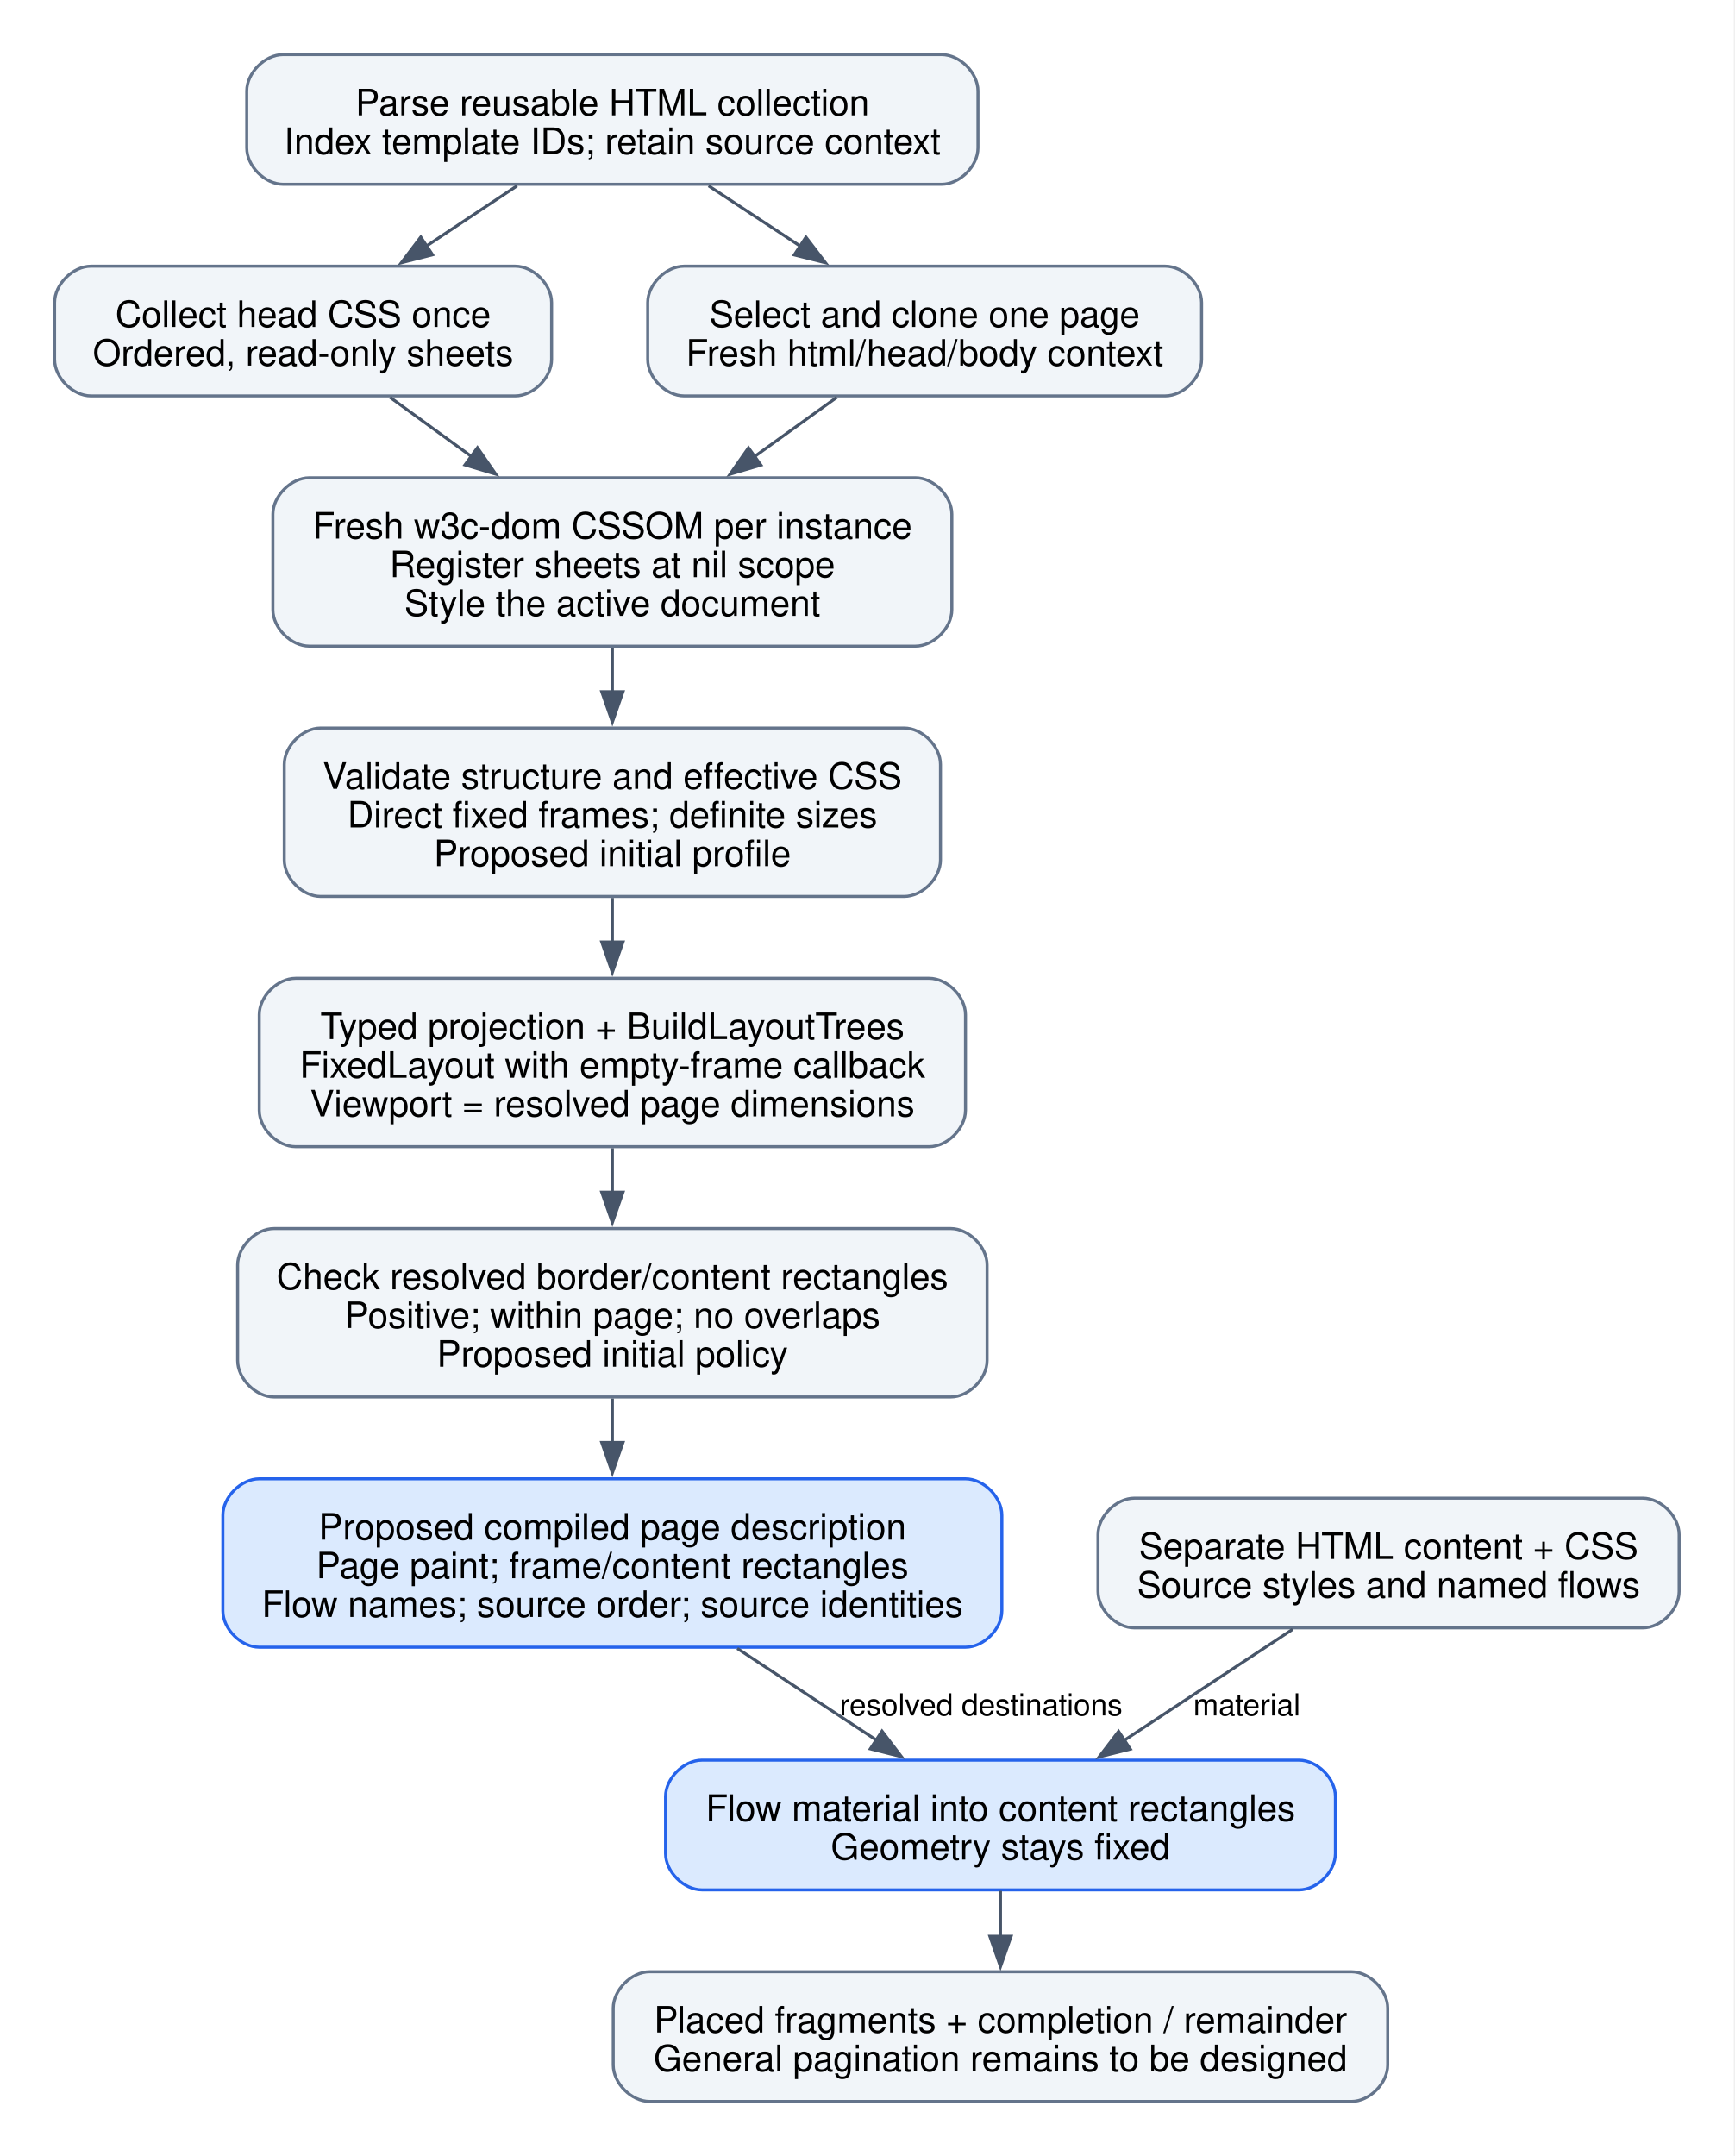
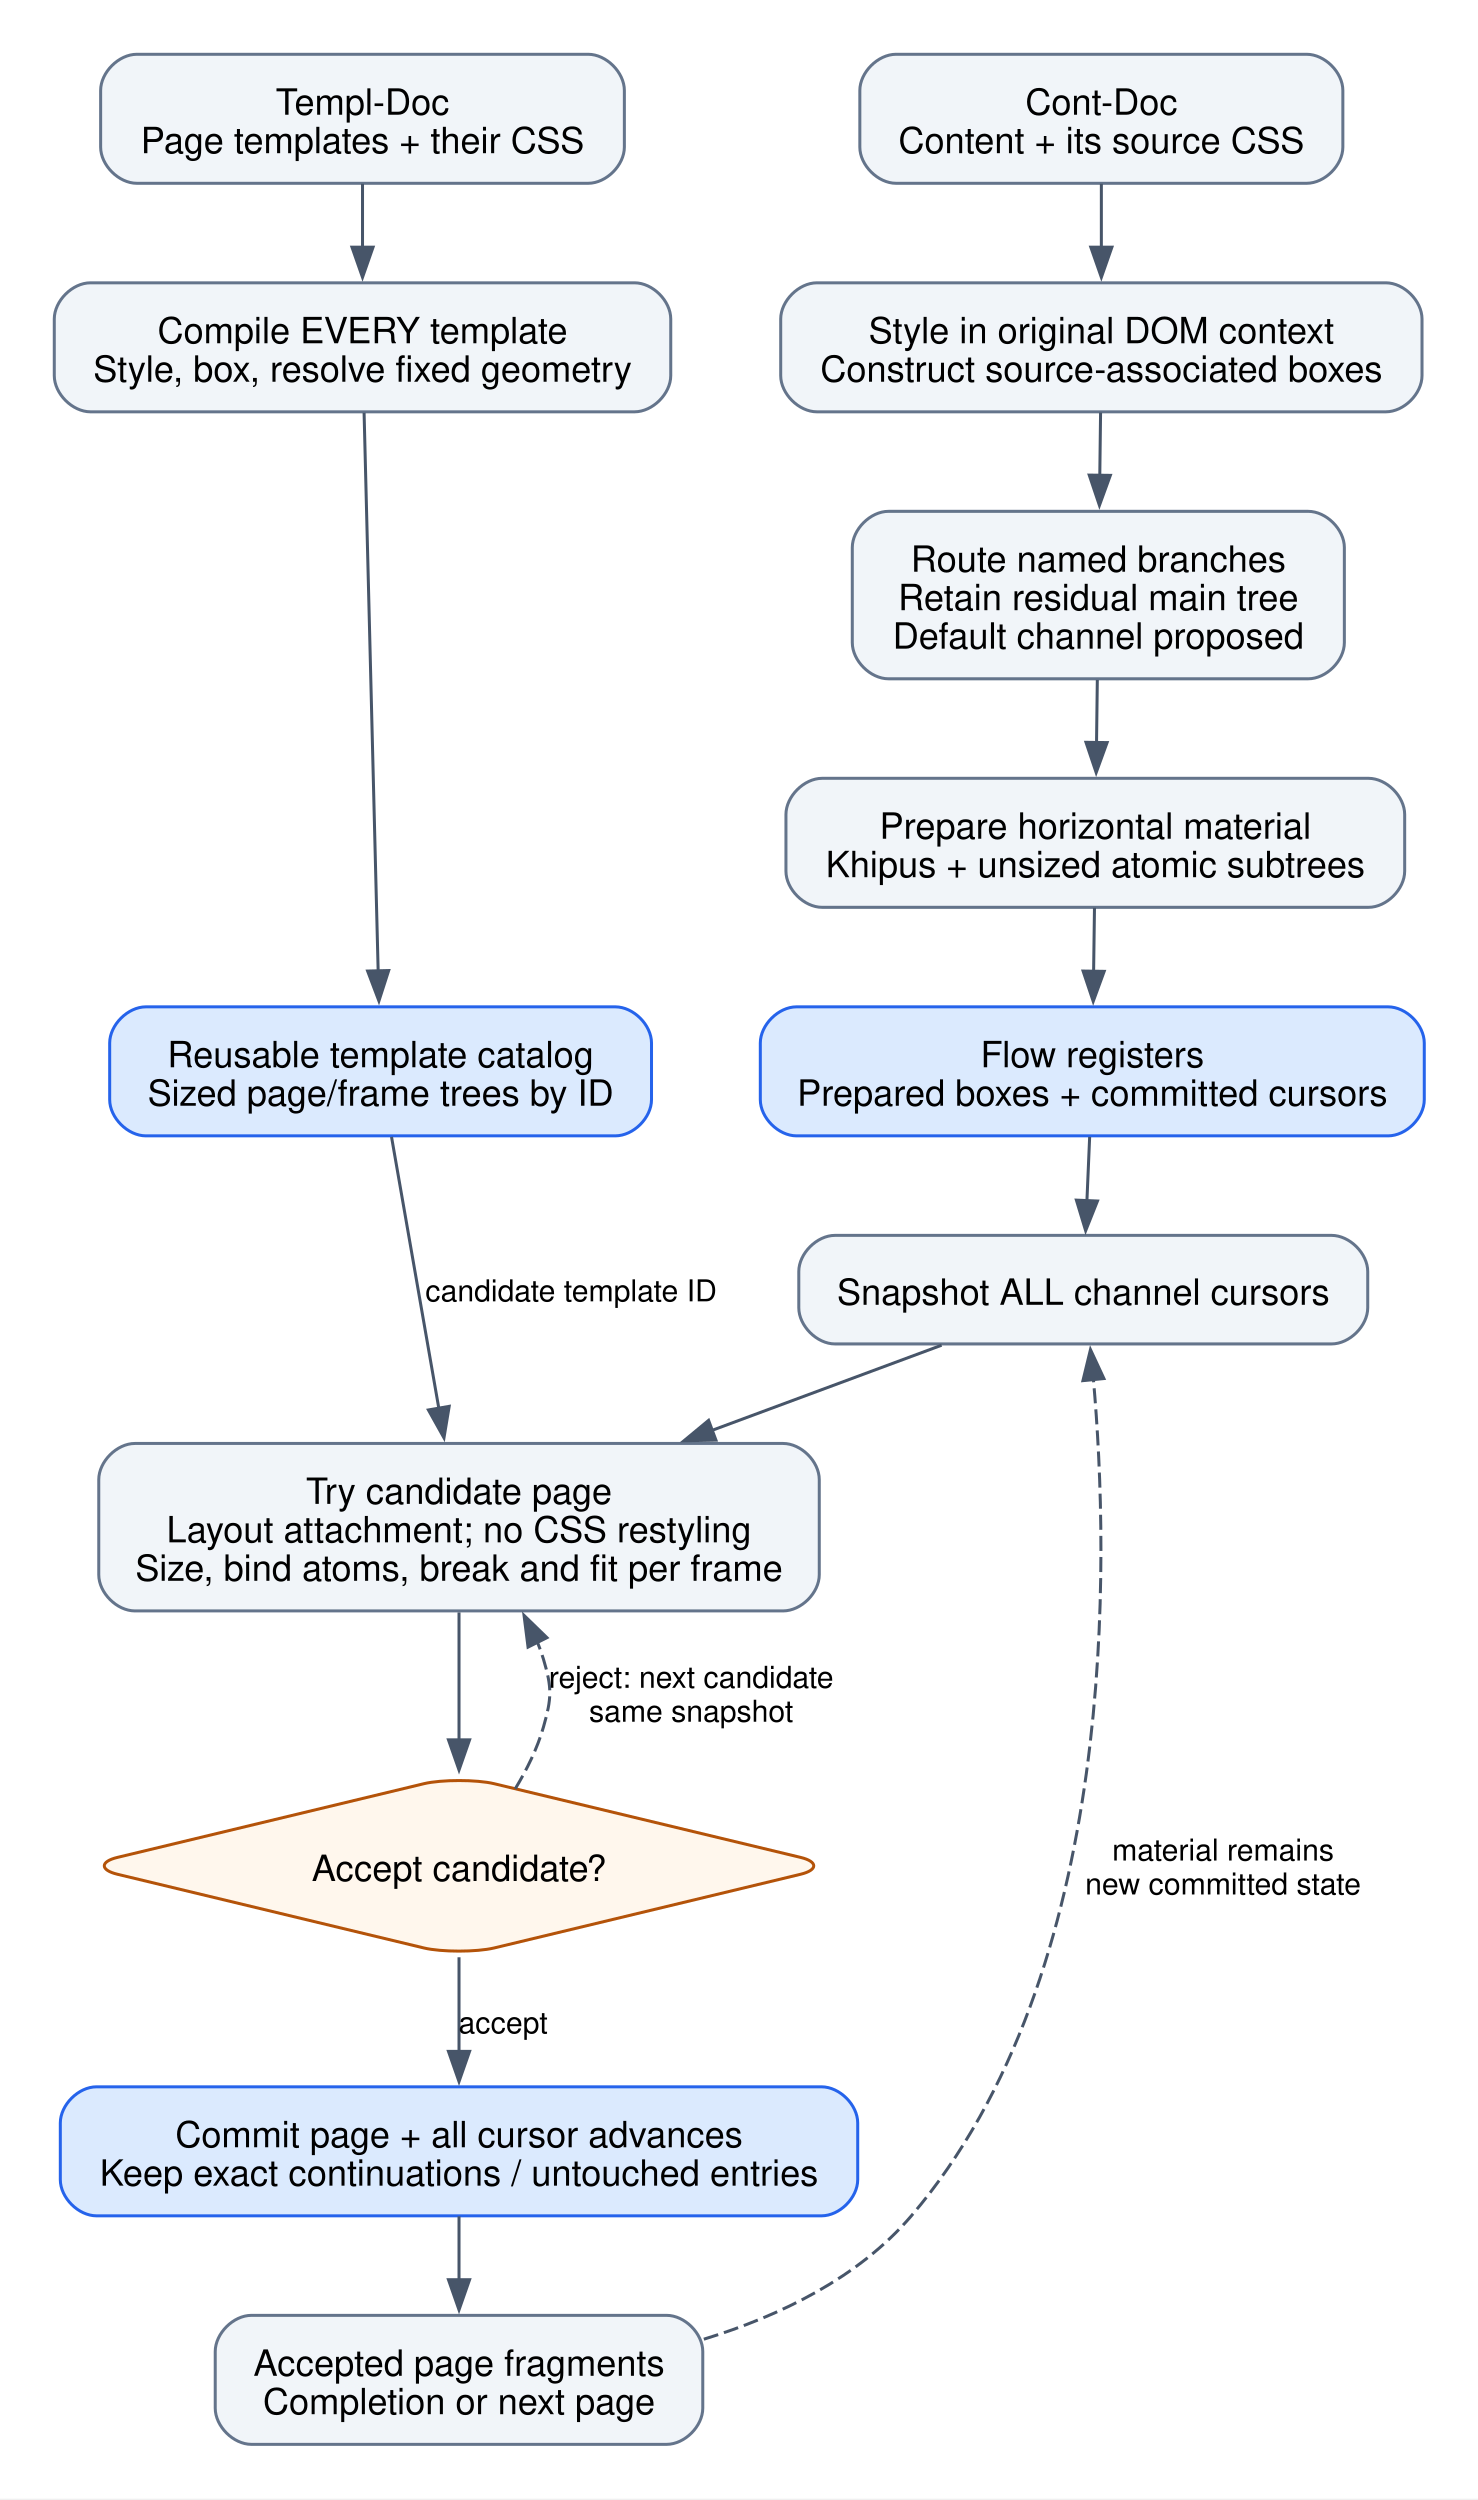
- <svg xmlns="http://www.w3.org/2000/svg" width="572pt" height="711pt" viewBox="0.00 0.00 572.00 711.00">
-   <g id="graph0" class="graph" transform="scale(1 1) rotate(0) translate(18 693.02)">
-     <polygon fill="white" stroke="none" points="-18,18 -18,-693.02 553.8,-693.02 553.8,18 -18,18" />
+ <svg xmlns="http://www.w3.org/2000/svg" width="490pt" height="829pt" viewBox="0.00 0.00 490.00 829.00">
+   <g id="graph0" class="graph" transform="scale(1 1) rotate(0) translate(18 810.55)">
+     <polygon fill="white" stroke="none" points="-18,18 -18,-810.55 472.3,-810.55 472.3,18 -18,18" />
    <g id="node1" class="node">
-       <path fill="#f1f5f9" stroke="#64748b" d="M292.54,-675.02C292.54,-675.02 75.37,-675.02 75.37,-675.02 69.38,-675.02 63.38,-669.02 63.38,-663.02 63.38,-663.02 63.38,-644.24 63.38,-644.24 63.38,-638.24 69.38,-632.24 75.38,-632.24 75.38,-632.24 292.54,-632.24 292.54,-632.24 298.54,-632.24 304.54,-638.24 304.54,-644.24 304.54,-644.24 304.54,-663.02 304.54,-663.02 304.54,-669.02 298.54,-675.02 292.54,-675.02" />
-       <text xml:space="preserve" text-anchor="middle" x="183.96" y="-654.98" font-family="Helvetica,sans-Serif" font-size="12.00">Parse reusable HTML collection</text>
-       <text xml:space="preserve" text-anchor="middle" x="183.96" y="-642.23" font-family="Helvetica,sans-Serif" font-size="12.00">Index template IDs; retain source context</text>
+       <path fill="#f1f5f9" stroke="#64748b" d="M177.04,-792.55C177.04,-792.55 27.38,-792.55 27.38,-792.55 21.37,-792.55 15.37,-786.55 15.37,-780.55 15.37,-780.55 15.37,-761.77 15.37,-761.77 15.37,-755.77 21.37,-749.77 27.37,-749.77 27.37,-749.77 177.04,-749.77 177.04,-749.77 183.04,-749.77 189.04,-755.77 189.04,-761.77 189.04,-761.77 189.04,-780.55 189.04,-780.55 189.04,-786.55 183.04,-792.55 177.04,-792.55" />
+       <text xml:space="preserve" text-anchor="middle" x="102.21" y="-772.51" font-family="Helvetica,sans-Serif" font-size="12.00">Templ-Doc</text>
+       <text xml:space="preserve" text-anchor="middle" x="102.21" y="-759.76" font-family="Helvetica,sans-Serif" font-size="12.00">Page templates + their CSS</text>
+     </g>
+     <g id="node3" class="node">
+       <path fill="#f1f5f9" stroke="#64748b" d="M192.42,-716.77C192.42,-716.77 12,-716.77 12,-716.77 6,-716.77 0,-710.77 0,-704.77 0,-704.77 0,-685.99 0,-685.99 0,-679.99 6,-673.99 12,-673.99 12,-673.99 192.42,-673.99 192.42,-673.99 198.42,-673.99 204.42,-679.99 204.42,-685.99 204.42,-685.99 204.42,-704.77 204.42,-704.77 204.42,-710.77 198.42,-716.77 192.42,-716.77" />
+       <text xml:space="preserve" text-anchor="middle" x="102.21" y="-696.73" font-family="Helvetica,sans-Serif" font-size="12.00">Compile EVERY template</text>
+       <text xml:space="preserve" text-anchor="middle" x="102.21" y="-683.98" font-family="Helvetica,sans-Serif" font-size="12.00">Style, box, resolve fixed geometry</text>
+     </g>
+     <g id="edge1" class="edge">
+       <path fill="none" stroke="#475569" d="M102.21,-749.61C102.21,-743.03 102.21,-735.58 102.21,-728.38" />
+       <polygon fill="#475569" stroke="#475569" points="105.71,-728.59 102.21,-718.59 98.71,-728.59 105.71,-728.59" />
    </g>
    <g id="node2" class="node">
-       <path fill="#f1f5f9" stroke="#64748b" d="M151.92,-605.24C151.92,-605.24 12,-605.24 12,-605.24 6,-605.24 0,-599.24 0,-593.24 0,-593.24 0,-574.46 0,-574.46 0,-568.46 6,-562.46 12,-562.46 12,-562.46 151.92,-562.46 151.92,-562.46 157.92,-562.46 163.92,-568.46 163.92,-574.46 163.92,-574.46 163.92,-593.24 163.92,-593.24 163.92,-599.24 157.92,-605.24 151.92,-605.24" />
-       <text xml:space="preserve" text-anchor="middle" x="81.96" y="-585.2" font-family="Helvetica,sans-Serif" font-size="12.00">Collect head CSS once</text>
-       <text xml:space="preserve" text-anchor="middle" x="81.96" y="-572.45" font-family="Helvetica,sans-Serif" font-size="12.00">Ordered, read-only sheets</text>
+       <path fill="#f1f5f9" stroke="#64748b" d="M415.29,-792.55C415.29,-792.55 279.12,-792.55 279.12,-792.55 273.12,-792.55 267.12,-786.55 267.12,-780.55 267.12,-780.55 267.12,-761.77 267.12,-761.77 267.12,-755.77 273.12,-749.77 279.12,-749.77 279.12,-749.77 415.29,-749.77 415.29,-749.77 421.29,-749.77 427.29,-755.77 427.29,-761.77 427.29,-761.77 427.29,-780.55 427.29,-780.55 427.29,-786.55 421.29,-792.55 415.29,-792.55" />
+       <text xml:space="preserve" text-anchor="middle" x="347.21" y="-772.51" font-family="Helvetica,sans-Serif" font-size="12.00">Cont-Doc</text>
+       <text xml:space="preserve" text-anchor="middle" x="347.21" y="-759.76" font-family="Helvetica,sans-Serif" font-size="12.00">Content + its source CSS</text>
+     </g>
+     <g id="node4" class="node">
+       <path fill="#f1f5f9" stroke="#64748b" d="M441.54,-716.77C441.54,-716.77 252.88,-716.77 252.88,-716.77 246.88,-716.77 240.88,-710.77 240.88,-704.77 240.88,-704.77 240.88,-685.99 240.88,-685.99 240.88,-679.99 246.88,-673.99 252.88,-673.99 252.88,-673.99 441.54,-673.99 441.54,-673.99 447.54,-673.99 453.54,-679.99 453.54,-685.99 453.54,-685.99 453.54,-704.77 453.54,-704.77 453.54,-710.77 447.54,-716.77 441.54,-716.77" />
+       <text xml:space="preserve" text-anchor="middle" x="347.21" y="-696.73" font-family="Helvetica,sans-Serif" font-size="12.00">Style in original DOM context</text>
+       <text xml:space="preserve" text-anchor="middle" x="347.21" y="-683.98" font-family="Helvetica,sans-Serif" font-size="12.00">Construct source-associated boxes</text>
+     </g>
+     <g id="edge3" class="edge">
+       <path fill="none" stroke="#475569" d="M347.21,-749.61C347.21,-743.03 347.21,-735.58 347.21,-728.38" />
+       <polygon fill="#475569" stroke="#475569" points="350.71,-728.59 347.21,-718.59 343.71,-728.59 350.71,-728.59" />
+     </g>
+     <g id="node7" class="node">
+       <path fill="#dbeafe" stroke="#2563eb" d="M186.04,-476.68C186.04,-476.68 30.38,-476.68 30.38,-476.68 24.38,-476.68 18.37,-470.68 18.37,-464.68 18.37,-464.68 18.37,-445.9 18.37,-445.9 18.37,-439.9 24.37,-433.9 30.37,-433.9 30.37,-433.9 186.04,-433.9 186.04,-433.9 192.04,-433.9 198.04,-439.9 198.04,-445.9 198.04,-445.9 198.04,-464.68 198.04,-464.68 198.04,-470.68 192.04,-476.68 186.04,-476.68" />
+       <text xml:space="preserve" text-anchor="middle" x="108.21" y="-456.64" font-family="Helvetica,sans-Serif" font-size="12.00">Reusable template catalog</text>
+       <text xml:space="preserve" text-anchor="middle" x="108.21" y="-443.89" font-family="Helvetica,sans-Serif" font-size="12.00">Sized page/frame trees by ID</text>
+     </g>
+     <g id="edge2" class="edge">
+       <path fill="none" stroke="#475569" d="M102.73,-673.67C103.78,-632.07 106.15,-538.11 107.4,-488.45" />
+       <polygon fill="#475569" stroke="#475569" points="110.89,-488.72 107.65,-478.64 103.9,-488.55 110.89,-488.72" />
+     </g>
+     <g id="node5" class="node">
+       <path fill="#f1f5f9" stroke="#64748b" d="M415.79,-640.99C415.79,-640.99 276.62,-640.99 276.62,-640.99 270.62,-640.99 264.62,-634.99 264.62,-628.99 264.62,-628.99 264.62,-597.46 264.62,-597.46 264.62,-591.46 270.62,-585.46 276.62,-585.46 276.62,-585.46 415.79,-585.46 415.79,-585.46 421.79,-585.46 427.79,-591.46 427.79,-597.46 427.79,-597.46 427.79,-628.99 427.79,-628.99 427.79,-634.99 421.79,-640.99 415.79,-640.99" />
+       <text xml:space="preserve" text-anchor="middle" x="346.21" y="-620.95" font-family="Helvetica,sans-Serif" font-size="12.00">Route named branches</text>
+       <text xml:space="preserve" text-anchor="middle" x="346.21" y="-608.2" font-family="Helvetica,sans-Serif" font-size="12.00">Retain residual main tree</text>
+       <text xml:space="preserve" text-anchor="middle" x="346.21" y="-595.45" font-family="Helvetica,sans-Serif" font-size="12.00">Default channel proposed</text>
+     </g>
+     <g id="edge4" class="edge">
+       <path fill="none" stroke="#475569" d="M346.95,-673.74C346.87,-667.36 346.78,-660.12 346.69,-652.93" />
+       <polygon fill="#475569" stroke="#475569" points="350.19,-652.92 346.57,-642.96 343.19,-653.01 350.19,-652.92" />
+     </g>
+     <g id="node6" class="node">
+       <path fill="#f1f5f9" stroke="#64748b" d="M435.79,-552.46C435.79,-552.46 254.62,-552.46 254.62,-552.46 248.62,-552.46 242.62,-546.46 242.62,-540.46 242.62,-540.46 242.62,-521.68 242.62,-521.68 242.62,-515.68 248.62,-509.68 254.62,-509.68 254.62,-509.68 435.79,-509.68 435.79,-509.68 441.79,-509.68 447.79,-515.68 447.79,-521.68 447.79,-521.68 447.79,-540.46 447.79,-540.46 447.79,-546.46 441.79,-552.46 435.79,-552.46" />
+       <text xml:space="preserve" text-anchor="middle" x="345.21" y="-532.42" font-family="Helvetica,sans-Serif" font-size="12.00">Prepare horizontal material</text>
+       <text xml:space="preserve" text-anchor="middle" x="345.21" y="-519.67" font-family="Helvetica,sans-Serif" font-size="12.00">Khipus + unsized atomic subtrees</text>
+     </g>
+     <g id="edge5" class="edge">
+       <path fill="none" stroke="#475569" d="M345.87,-585.09C345.79,-578.42 345.7,-571.22 345.61,-564.33" />
+       <polygon fill="#475569" stroke="#475569" points="349.11,-564.31 345.49,-554.36 342.11,-564.4 349.11,-564.31" />
+     </g>
+     <g id="node8" class="node">
+       <path fill="#dbeafe" stroke="#2563eb" d="M442.29,-476.68C442.29,-476.68 246.12,-476.68 246.12,-476.68 240.12,-476.68 234.12,-470.68 234.12,-464.68 234.12,-464.68 234.12,-445.9 234.12,-445.9 234.12,-439.9 240.12,-433.9 246.12,-433.9 246.12,-433.9 442.29,-433.9 442.29,-433.9 448.29,-433.9 454.29,-439.9 454.29,-445.9 454.29,-445.9 454.29,-464.68 454.29,-464.68 454.29,-470.68 448.29,-476.68 442.29,-476.68" />
+       <text xml:space="preserve" text-anchor="middle" x="344.21" y="-456.64" font-family="Helvetica,sans-Serif" font-size="12.00">Flow registers</text>
+       <text xml:space="preserve" text-anchor="middle" x="344.21" y="-443.89" font-family="Helvetica,sans-Serif" font-size="12.00">Prepared boxes + committed cursors</text>
+     </g>
+     <g id="edge6" class="edge">
+       <path fill="none" stroke="#475569" d="M344.93,-509.52C344.84,-502.94 344.74,-495.49 344.64,-488.29" />
+       <polygon fill="#475569" stroke="#475569" points="348.15,-488.45 344.51,-478.5 341.15,-488.55 348.15,-488.45" />
+     </g>
+     <g id="node10" class="node">
+       <path fill="#f1f5f9" stroke="#64748b" d="M241.67,-331.9C241.67,-331.9 26.75,-331.9 26.75,-331.9 20.75,-331.9 14.75,-325.9 14.75,-319.9 14.75,-319.9 14.75,-288.37 14.75,-288.37 14.75,-282.37 20.75,-276.37 26.75,-276.37 26.75,-276.37 241.67,-276.37 241.67,-276.37 247.67,-276.37 253.67,-282.37 253.67,-288.37 253.67,-288.37 253.67,-319.9 253.67,-319.9 253.67,-325.9 247.67,-331.9 241.67,-331.9" />
+       <text xml:space="preserve" text-anchor="middle" x="134.21" y="-311.86" font-family="Helvetica,sans-Serif" font-size="12.00">Try candidate page</text>
+       <text xml:space="preserve" text-anchor="middle" x="134.21" y="-299.11" font-family="Helvetica,sans-Serif" font-size="12.00">Layout attachment; no CSS restyling</text>
+       <text xml:space="preserve" text-anchor="middle" x="134.21" y="-286.36" font-family="Helvetica,sans-Serif" font-size="12.00">Size, bind atoms, break and fit per frame</text>
+     </g>
+     <g id="edge8" class="edge">
+       <path fill="none" stroke="#475569" d="M111.83,-433.55C115.87,-410.33 122.52,-372.21 127.52,-343.52" />
+       <polygon fill="#475569" stroke="#475569" points="130.95,-344.21 129.22,-333.76 124.06,-343.01 130.95,-344.21" />
+       <text xml:space="preserve" text-anchor="middle" x="171.37" y="-379.02" font-family="Helvetica,sans-Serif" font-size="10.00">candidate template ID</text>
+     </g>
+     <g id="node9" class="node">
+       <path fill="#f1f5f9" stroke="#64748b" d="M423.54,-400.9C423.54,-400.9 258.88,-400.9 258.88,-400.9 252.88,-400.9 246.88,-394.9 246.88,-388.9 246.88,-388.9 246.88,-376.9 246.88,-376.9 246.88,-370.9 252.88,-364.9 258.88,-364.9 258.88,-364.9 423.54,-364.9 423.54,-364.9 429.54,-364.9 435.54,-370.9 435.54,-376.9 435.54,-376.9 435.54,-388.9 435.54,-388.9 435.54,-394.9 429.54,-400.9 423.54,-400.9" />
+       <text xml:space="preserve" text-anchor="middle" x="341.21" y="-377.88" font-family="Helvetica,sans-Serif" font-size="12.00">Snapshot ALL channel cursors</text>
    </g>
    <g id="edge7" class="edge">
-       <path fill="none" stroke="#475569" d="M152.52,-631.74C143.03,-625.43 132.47,-618.42 122.48,-611.77" />
-       <polygon fill="#475569" stroke="#475569" points="124.64,-609.01 114.38,-606.39 120.77,-614.84 124.64,-609.01" />
-     </g>
-     <g id="node3" class="node">
-       <path fill="#f1f5f9" stroke="#64748b" d="M366.29,-605.24C366.29,-605.24 207.62,-605.24 207.62,-605.24 201.62,-605.24 195.62,-599.24 195.62,-593.24 195.62,-593.24 195.62,-574.46 195.62,-574.46 195.62,-568.46 201.62,-562.46 207.62,-562.46 207.62,-562.46 366.29,-562.46 366.29,-562.46 372.29,-562.46 378.29,-568.46 378.29,-574.46 378.29,-574.46 378.29,-593.24 378.29,-593.24 378.29,-599.24 372.29,-605.24 366.29,-605.24" />
-       <text xml:space="preserve" text-anchor="middle" x="286.96" y="-585.2" font-family="Helvetica,sans-Serif" font-size="12.00">Select and clone one page</text>
-       <text xml:space="preserve" text-anchor="middle" x="286.96" y="-572.45" font-family="Helvetica,sans-Serif" font-size="12.00">Fresh html/head/body context</text>
-     </g>
-     <g id="edge1" class="edge">
-       <path fill="none" stroke="#475569" d="M215.7,-631.74C225.29,-625.43 235.95,-618.42 246.05,-611.77" />
-       <polygon fill="#475569" stroke="#475569" points="247.8,-614.81 254.23,-606.39 243.96,-608.96 247.8,-614.81" />
-     </g>
-     <g id="node4" class="node">
-       <path fill="#f1f5f9" stroke="#64748b" d="M283.92,-535.46C283.92,-535.46 84,-535.46 84,-535.46 78,-535.46 72,-529.46 72,-523.46 72,-523.46 72,-491.93 72,-491.93 72,-485.93 78,-479.93 84,-479.93 84,-479.93 283.92,-479.93 283.92,-479.93 289.92,-479.93 295.92,-485.93 295.92,-491.93 295.92,-491.93 295.92,-523.46 295.92,-523.46 295.92,-529.46 289.92,-535.46 283.92,-535.46" />
-       <text xml:space="preserve" text-anchor="middle" x="183.96" y="-515.42" font-family="Helvetica,sans-Serif" font-size="12.00">Fresh w3c-dom CSSOM per instance</text>
-       <text xml:space="preserve" text-anchor="middle" x="183.96" y="-502.67" font-family="Helvetica,sans-Serif" font-size="12.00">Register sheets at nil scope</text>
-       <text xml:space="preserve" text-anchor="middle" x="183.96" y="-489.92" font-family="Helvetica,sans-Serif" font-size="12.00">Style the active document</text>
-     </g>
-     <g id="edge8" class="edge">
-       <path fill="none" stroke="#475569" d="M110.64,-562C119.04,-555.89 128.44,-549.06 137.64,-542.37" />
-       <polygon fill="#475569" stroke="#475569" points="139.47,-545.37 145.5,-536.66 135.35,-539.71 139.47,-545.37" />
-     </g>
-     <g id="edge2" class="edge">
-       <path fill="none" stroke="#475569" d="M257.99,-562C249.52,-555.89 240.02,-549.06 230.73,-542.37" />
-       <polygon fill="#475569" stroke="#475569" points="232.95,-539.65 222.79,-536.65 228.86,-545.33 232.95,-539.65" />
-     </g>
-     <g id="node5" class="node">
-       <path fill="#f1f5f9" stroke="#64748b" d="M280.17,-452.93C280.17,-452.93 87.75,-452.93 87.75,-452.93 81.75,-452.93 75.75,-446.93 75.75,-440.93 75.75,-440.93 75.75,-409.4 75.75,-409.4 75.75,-403.4 81.75,-397.4 87.75,-397.4 87.75,-397.4 280.17,-397.4 280.17,-397.4 286.17,-397.4 292.17,-403.4 292.17,-409.4 292.17,-409.4 292.17,-440.93 292.17,-440.93 292.17,-446.93 286.17,-452.93 280.17,-452.93" />
-       <text xml:space="preserve" text-anchor="middle" x="183.96" y="-432.89" font-family="Helvetica,sans-Serif" font-size="12.00">Validate structure and effective CSS</text>
-       <text xml:space="preserve" text-anchor="middle" x="183.96" y="-420.14" font-family="Helvetica,sans-Serif" font-size="12.00">Direct fixed frames; definite sizes</text>
-       <text xml:space="preserve" text-anchor="middle" x="183.96" y="-407.39" font-family="Helvetica,sans-Serif" font-size="12.00">Proposed initial profile</text>
-     </g>
-     <g id="edge3" class="edge">
-       <path fill="none" stroke="#475569" d="M183.96,-479.43C183.96,-474.71 183.96,-469.72 183.96,-464.76" />
-       <polygon fill="#475569" stroke="#475569" points="187.46,-464.91 183.96,-454.91 180.46,-464.91 187.46,-464.91" />
-     </g>
-     <g id="node6" class="node">
-       <path fill="#f1f5f9" stroke="#64748b" d="M288.42,-370.4C288.42,-370.4 79.5,-370.4 79.5,-370.4 73.5,-370.4 67.5,-364.4 67.5,-358.4 67.5,-358.4 67.5,-326.87 67.5,-326.87 67.5,-320.87 73.5,-314.87 79.5,-314.87 79.5,-314.87 288.42,-314.87 288.42,-314.87 294.42,-314.87 300.42,-320.87 300.42,-326.87 300.42,-326.87 300.42,-358.4 300.42,-358.4 300.42,-364.4 294.42,-370.4 288.42,-370.4" />
-       <text xml:space="preserve" text-anchor="middle" x="183.96" y="-350.36" font-family="Helvetica,sans-Serif" font-size="12.00">Typed projection + BuildLayoutTrees</text>
-       <text xml:space="preserve" text-anchor="middle" x="183.96" y="-337.61" font-family="Helvetica,sans-Serif" font-size="12.00">FixedLayout with empty-frame callback</text>
-       <text xml:space="preserve" text-anchor="middle" x="183.96" y="-324.86" font-family="Helvetica,sans-Serif" font-size="12.00">Viewport = resolved page dimensions</text>
-     </g>
-     <g id="edge4" class="edge">
-       <path fill="none" stroke="#475569" d="M183.96,-396.9C183.96,-392.18 183.96,-387.19 183.96,-382.23" />
-       <polygon fill="#475569" stroke="#475569" points="187.46,-382.38 183.96,-372.38 180.46,-382.38 187.46,-382.38" />
-     </g>
-     <g id="node7" class="node">
-       <path fill="#f1f5f9" stroke="#64748b" d="M295.54,-287.87C295.54,-287.87 72.38,-287.87 72.38,-287.87 66.37,-287.87 60.37,-281.87 60.37,-275.87 60.37,-275.87 60.37,-244.34 60.37,-244.34 60.37,-238.34 66.37,-232.34 72.37,-232.34 72.37,-232.34 295.54,-232.34 295.54,-232.34 301.54,-232.34 307.54,-238.34 307.54,-244.34 307.54,-244.34 307.54,-275.87 307.54,-275.87 307.54,-281.87 301.54,-287.87 295.54,-287.87" />
-       <text xml:space="preserve" text-anchor="middle" x="183.96" y="-267.83" font-family="Helvetica,sans-Serif" font-size="12.00">Check resolved border/content rectangles</text>
-       <text xml:space="preserve" text-anchor="middle" x="183.96" y="-255.08" font-family="Helvetica,sans-Serif" font-size="12.00">Positive; within page; no overlaps</text>
-       <text xml:space="preserve" text-anchor="middle" x="183.96" y="-242.33" font-family="Helvetica,sans-Serif" font-size="12.00">Proposed initial policy</text>
-     </g>
-     <g id="edge5" class="edge">
-       <path fill="none" stroke="#475569" d="M183.96,-314.37C183.96,-309.65 183.96,-304.66 183.96,-299.7" />
-       <polygon fill="#475569" stroke="#475569" points="187.46,-299.85 183.96,-289.85 180.46,-299.85 187.46,-299.85" />
-     </g>
-     <g id="node8" class="node">
-       <path fill="#dbeafe" stroke="#2563eb" d="M300.42,-205.34C300.42,-205.34 67.5,-205.34 67.5,-205.34 61.5,-205.34 55.5,-199.34 55.5,-193.34 55.5,-193.34 55.5,-161.81 55.5,-161.81 55.5,-155.81 61.5,-149.81 67.5,-149.81 67.5,-149.81 300.42,-149.81 300.42,-149.81 306.42,-149.81 312.42,-155.81 312.42,-161.81 312.42,-161.81 312.42,-193.34 312.42,-193.34 312.42,-199.34 306.42,-205.34 300.42,-205.34" />
-       <text xml:space="preserve" text-anchor="middle" x="183.96" y="-185.3" font-family="Helvetica,sans-Serif" font-size="12.00">Proposed compiled page description</text>
-       <text xml:space="preserve" text-anchor="middle" x="183.96" y="-172.55" font-family="Helvetica,sans-Serif" font-size="12.00">Page paint; frame/content rectangles</text>
-       <text xml:space="preserve" text-anchor="middle" x="183.96" y="-159.8" font-family="Helvetica,sans-Serif" font-size="12.00">Flow names; source order; source identities</text>
-     </g>
-     <g id="edge6" class="edge">
-       <path fill="none" stroke="#475569" d="M183.96,-231.84C183.96,-227.12 183.96,-222.13 183.96,-217.17" />
-       <polygon fill="#475569" stroke="#475569" points="187.46,-217.32 183.96,-207.32 180.46,-217.32 187.46,-217.32" />
-     </g>
-     <g id="node10" class="node">
-       <path fill="#dbeafe" stroke="#2563eb" d="M410.42,-112.56C410.42,-112.56 213.5,-112.56 213.5,-112.56 207.5,-112.56 201.5,-106.56 201.5,-100.56 201.5,-100.56 201.5,-81.78 201.5,-81.78 201.5,-75.78 207.5,-69.78 213.5,-69.78 213.5,-69.78 410.42,-69.78 410.42,-69.78 416.42,-69.78 422.42,-75.78 422.42,-81.78 422.42,-81.78 422.42,-100.56 422.42,-100.56 422.42,-106.56 416.42,-112.56 410.42,-112.56" />
-       <text xml:space="preserve" text-anchor="middle" x="311.96" y="-92.52" font-family="Helvetica,sans-Serif" font-size="12.00">Flow material into content rectangles</text>
-       <text xml:space="preserve" text-anchor="middle" x="311.96" y="-79.77" font-family="Helvetica,sans-Serif" font-size="12.00">Geometry stays fixed</text>
+       <path fill="none" stroke="#475569" d="M343.33,-433.55C343.04,-426.9 342.72,-419.42 342.42,-412.31" />
+       <polygon fill="#475569" stroke="#475569" points="345.92,-412.29 342,-402.45 338.93,-412.59 345.92,-412.29" />
    </g>
    <g id="edge9" class="edge">
-       <path fill="none" stroke="#475569" d="M225.16,-149.4C239.91,-139.68 256.52,-128.73 271.23,-119.03" />
-       <polygon fill="#475569" stroke="#475569" points="272.89,-122.12 279.31,-113.7 269.04,-116.28 272.89,-122.12" />
-       <text xml:space="preserve" text-anchor="middle" x="305.55" y="-127.31" font-family="Helvetica,sans-Serif" font-size="10.00">resolved destinations</text>
+       <path fill="none" stroke="#475569" d="M294.24,-364.48C271.7,-356.12 244,-345.85 218.02,-336.21" />
+       <polygon fill="#475569" stroke="#475569" points="219.41,-333 208.81,-332.8 216.97,-339.56 219.41,-333" />
    </g>
-     <g id="node9" class="node">
-       <path fill="#f1f5f9" stroke="#64748b" d="M523.79,-198.96C523.79,-198.96 356.12,-198.96 356.12,-198.96 350.12,-198.96 344.12,-192.96 344.12,-186.96 344.12,-186.96 344.12,-168.19 344.12,-168.19 344.12,-162.19 350.12,-156.19 356.12,-156.19 356.12,-156.19 523.79,-156.19 523.79,-156.19 529.79,-156.19 535.79,-162.19 535.79,-168.19 535.79,-168.19 535.79,-186.96 535.79,-186.96 535.79,-192.96 529.79,-198.96 523.79,-198.96" />
-       <text xml:space="preserve" text-anchor="middle" x="439.96" y="-178.92" font-family="Helvetica,sans-Serif" font-size="12.00">Separate HTML content + CSS</text>
-       <text xml:space="preserve" text-anchor="middle" x="439.96" y="-166.17" font-family="Helvetica,sans-Serif" font-size="12.00">Source styles and named flows</text>
+     <g id="node11" class="node">
+       <path fill="#fff7ed" stroke="#b45309" d="M122.54,-219.07C122.54,-219.07 20.96,-194.64 20.96,-194.64 15.12,-193.24 15.12,-190.44 20.96,-189.04 20.96,-189.04 122.54,-164.61 122.54,-164.61 128.38,-163.21 140.04,-163.21 145.88,-164.61 145.88,-164.61 247.46,-189.04 247.46,-189.04 253.3,-190.44 253.3,-193.24 247.46,-194.64 247.46,-194.64 145.88,-219.07 145.88,-219.07 140.04,-220.47 128.38,-220.47 122.54,-219.07" />
+       <text xml:space="preserve" text-anchor="middle" x="134.21" y="-186.81" font-family="Helvetica,sans-Serif" font-size="12.00">Accept candidate?</text>
    </g>
    <g id="edge10" class="edge">
-       <path fill="none" stroke="#475569" d="M408.32,-155.71C391.42,-144.57 370.45,-130.74 352.38,-118.82" />
-       <polygon fill="#475569" stroke="#475569" points="354.78,-116.21 344.5,-113.63 350.92,-122.05 354.78,-116.21" />
-       <text xml:space="preserve" text-anchor="middle" x="393.21" y="-127.31" font-family="Helvetica,sans-Serif" font-size="10.00">material</text>
-     </g>
-     <g id="node11" class="node">
-       <path fill="#f1f5f9" stroke="#64748b" d="M427.67,-42.78C427.67,-42.78 196.25,-42.78 196.25,-42.78 190.25,-42.78 184.25,-36.78 184.25,-30.78 184.25,-30.78 184.25,-12 184.25,-12 184.25,-6 190.25,0 196.25,0 196.25,0 427.67,0 427.67,0 433.67,0 439.67,-6 439.67,-12 439.67,-12 439.67,-30.78 439.67,-30.78 439.67,-36.78 433.67,-42.78 427.67,-42.78" />
-       <text xml:space="preserve" text-anchor="middle" x="311.96" y="-22.74" font-family="Helvetica,sans-Serif" font-size="12.00">Placed fragments + completion / remainder</text>
-       <text xml:space="preserve" text-anchor="middle" x="311.96" y="-9.99" font-family="Helvetica,sans-Serif" font-size="12.00">General pagination remains to be designed</text>
+       <path fill="none" stroke="#475569" d="M134.21,-275.87C134.21,-263.11 134.21,-247.65 134.21,-233.55" />
+       <polygon fill="#475569" stroke="#475569" points="137.71,-233.62 134.21,-223.62 130.71,-233.62 137.71,-233.62" />
    </g>
    <g id="edge11" class="edge">
-       <path fill="none" stroke="#475569" d="M311.96,-69.47C311.96,-64.6 311.96,-59.31 311.96,-54.09" />
-       <polygon fill="#475569" stroke="#475569" points="315.46,-54.48 311.96,-44.48 308.46,-54.48 315.46,-54.48" />
+       <path fill="none" stroke="#475569" stroke-dasharray="5,2" d="M152.85,-217.38C156.7,-223.74 160.19,-230.79 162.21,-237.87 164.96,-247.49 165.07,-250.79 162.21,-260.37 161.65,-262.24 160.98,-264.11 160.23,-265.95" />
+       <polygon fill="#475569" stroke="#475569" points="157.1,-264.37 155.77,-274.88 163.37,-267.5 157.1,-264.37" />
+       <text xml:space="preserve" text-anchor="middle" x="211.19" y="-250.87" font-family="Helvetica,sans-Serif" font-size="10.00">reject: next candidate</text>
+       <text xml:space="preserve" text-anchor="middle" x="211.19" y="-239.62" font-family="Helvetica,sans-Serif" font-size="10.00">same snapshot</text>
+     </g>
+     <g id="node12" class="node">
+       <path fill="#dbeafe" stroke="#2563eb" d="M254.42,-118.56C254.42,-118.56 14,-118.56 14,-118.56 8,-118.56 2,-112.56 2,-106.56 2,-106.56 2,-87.78 2,-87.78 2,-81.78 8,-75.78 14,-75.78 14,-75.78 254.42,-75.78 254.42,-75.78 260.42,-75.78 266.42,-81.78 266.42,-87.78 266.42,-87.78 266.42,-106.56 266.42,-106.56 266.42,-112.56 260.42,-118.56 254.42,-118.56" />
+       <text xml:space="preserve" text-anchor="middle" x="134.21" y="-98.52" font-family="Helvetica,sans-Serif" font-size="12.00">Commit page + all cursor advances</text>
+       <text xml:space="preserve" text-anchor="middle" x="134.21" y="-85.77" font-family="Helvetica,sans-Serif" font-size="12.00">Keep exact continuations / untouched entries</text>
+     </g>
+     <g id="edge12" class="edge">
+       <path fill="none" stroke="#475569" d="M134.21,-161.52C134.21,-151.53 134.21,-140.32 134.21,-130.14" />
+       <polygon fill="#475569" stroke="#475569" points="137.71,-130.31 134.21,-120.31 130.71,-130.31 137.71,-130.31" />
+       <text xml:space="preserve" text-anchor="middle" x="148.83" y="-136.31" font-family="Helvetica,sans-Serif" font-size="10.00">accept</text>
+     </g>
+     <g id="node13" class="node">
+       <path fill="#f1f5f9" stroke="#64748b" d="M203.04,-42.78C203.04,-42.78 65.37,-42.78 65.37,-42.78 59.37,-42.78 53.37,-36.78 53.37,-30.78 53.37,-30.78 53.37,-12 53.37,-12 53.37,-6 59.37,0 65.37,0 65.37,0 203.04,0 203.04,0 209.04,0 215.04,-6 215.04,-12 215.04,-12 215.04,-30.78 215.04,-30.78 215.04,-36.78 209.04,-42.78 203.04,-42.78" />
+       <text xml:space="preserve" text-anchor="middle" x="134.21" y="-22.74" font-family="Helvetica,sans-Serif" font-size="12.00">Accepted page fragments</text>
+       <text xml:space="preserve" text-anchor="middle" x="134.21" y="-9.99" font-family="Helvetica,sans-Serif" font-size="12.00">Completion or next page</text>
+     </g>
+     <g id="edge13" class="edge">
+       <path fill="none" stroke="#475569" d="M134.21,-75.62C134.21,-69.04 134.21,-61.59 134.21,-54.39" />
+       <polygon fill="#475569" stroke="#475569" points="137.71,-54.6 134.21,-44.6 130.71,-54.6 137.71,-54.6" />
+     </g>
+     <g id="edge14" class="edge">
+       <path fill="none" stroke="#475569" stroke-dasharray="5,2" d="M215.39,-34.87C240.79,-42.65 266.71,-55.28 284.21,-75.78 353.17,-156.59 349.85,-293.73 344.58,-353.09" />
+       <polygon fill="#475569" stroke="#475569" points="341.1,-352.73 343.6,-363.02 348.06,-353.42 341.1,-352.73" />
+       <text xml:space="preserve" text-anchor="middle" x="387.56" y="-193.59" font-family="Helvetica,sans-Serif" font-size="10.00">material remains</text>
+       <text xml:space="preserve" text-anchor="middle" x="387.56" y="-182.34" font-family="Helvetica,sans-Serif" font-size="10.00">new committed state</text>
    </g>
  </g>
</svg>
